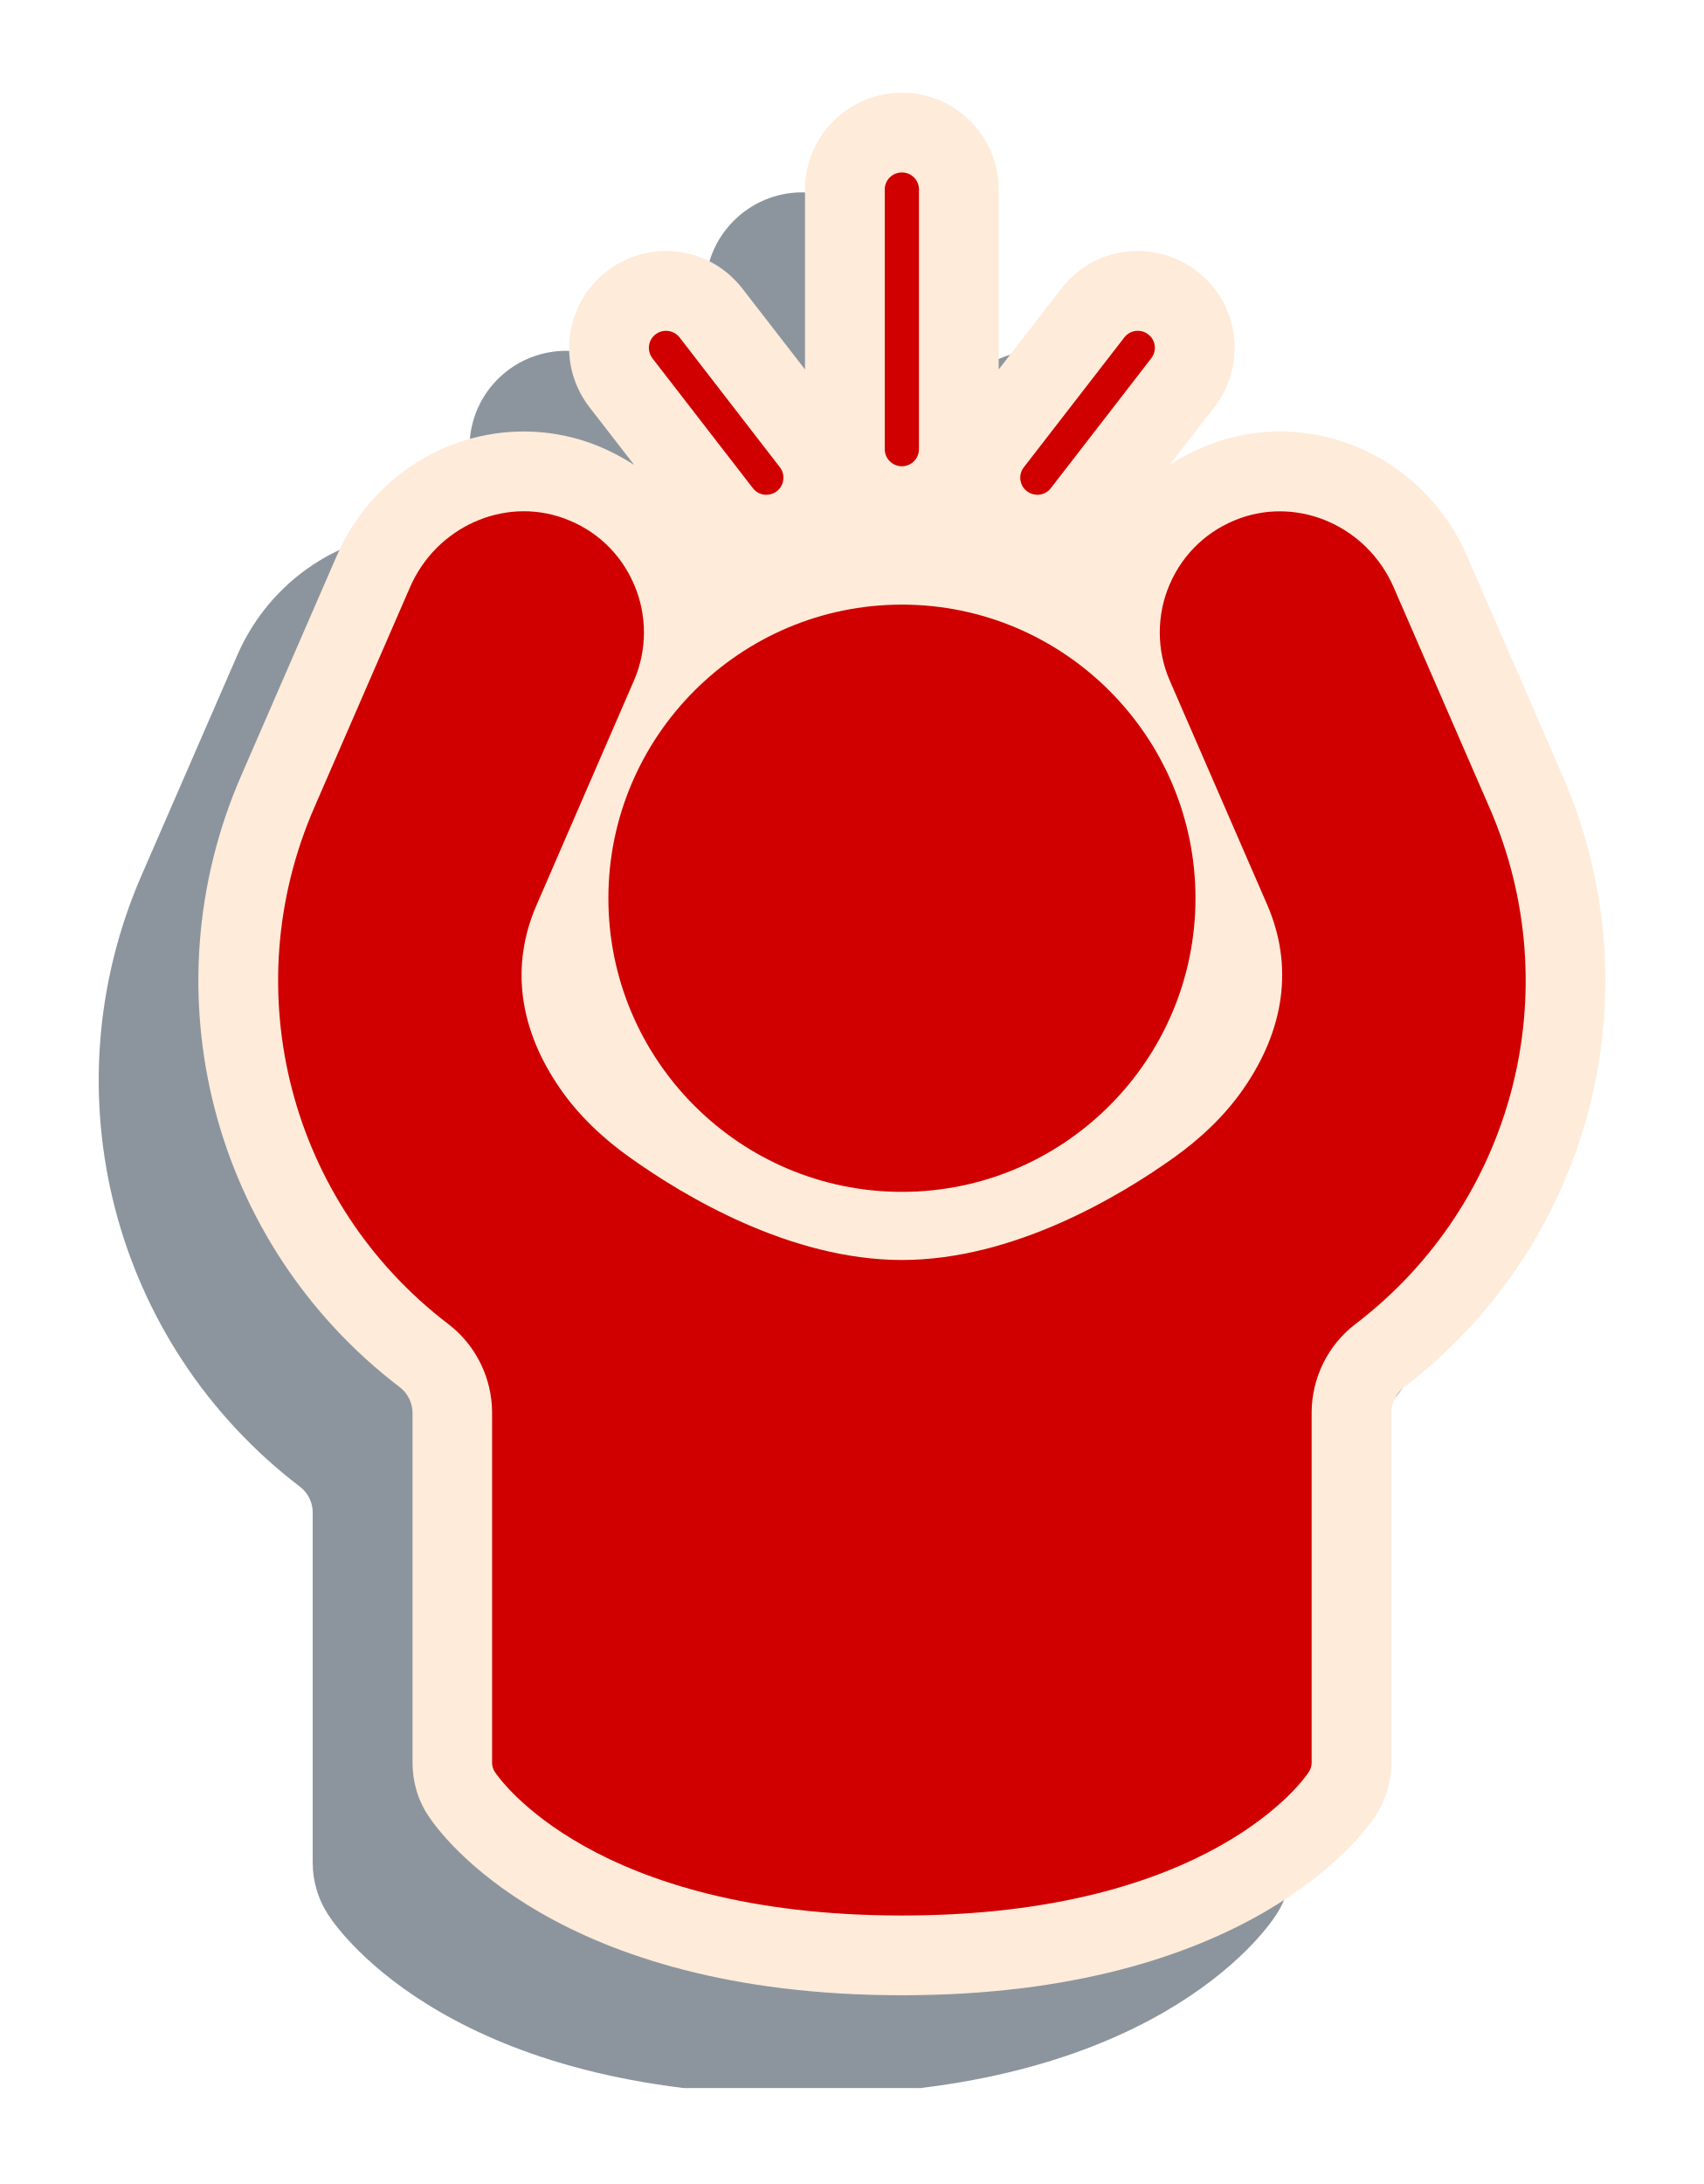
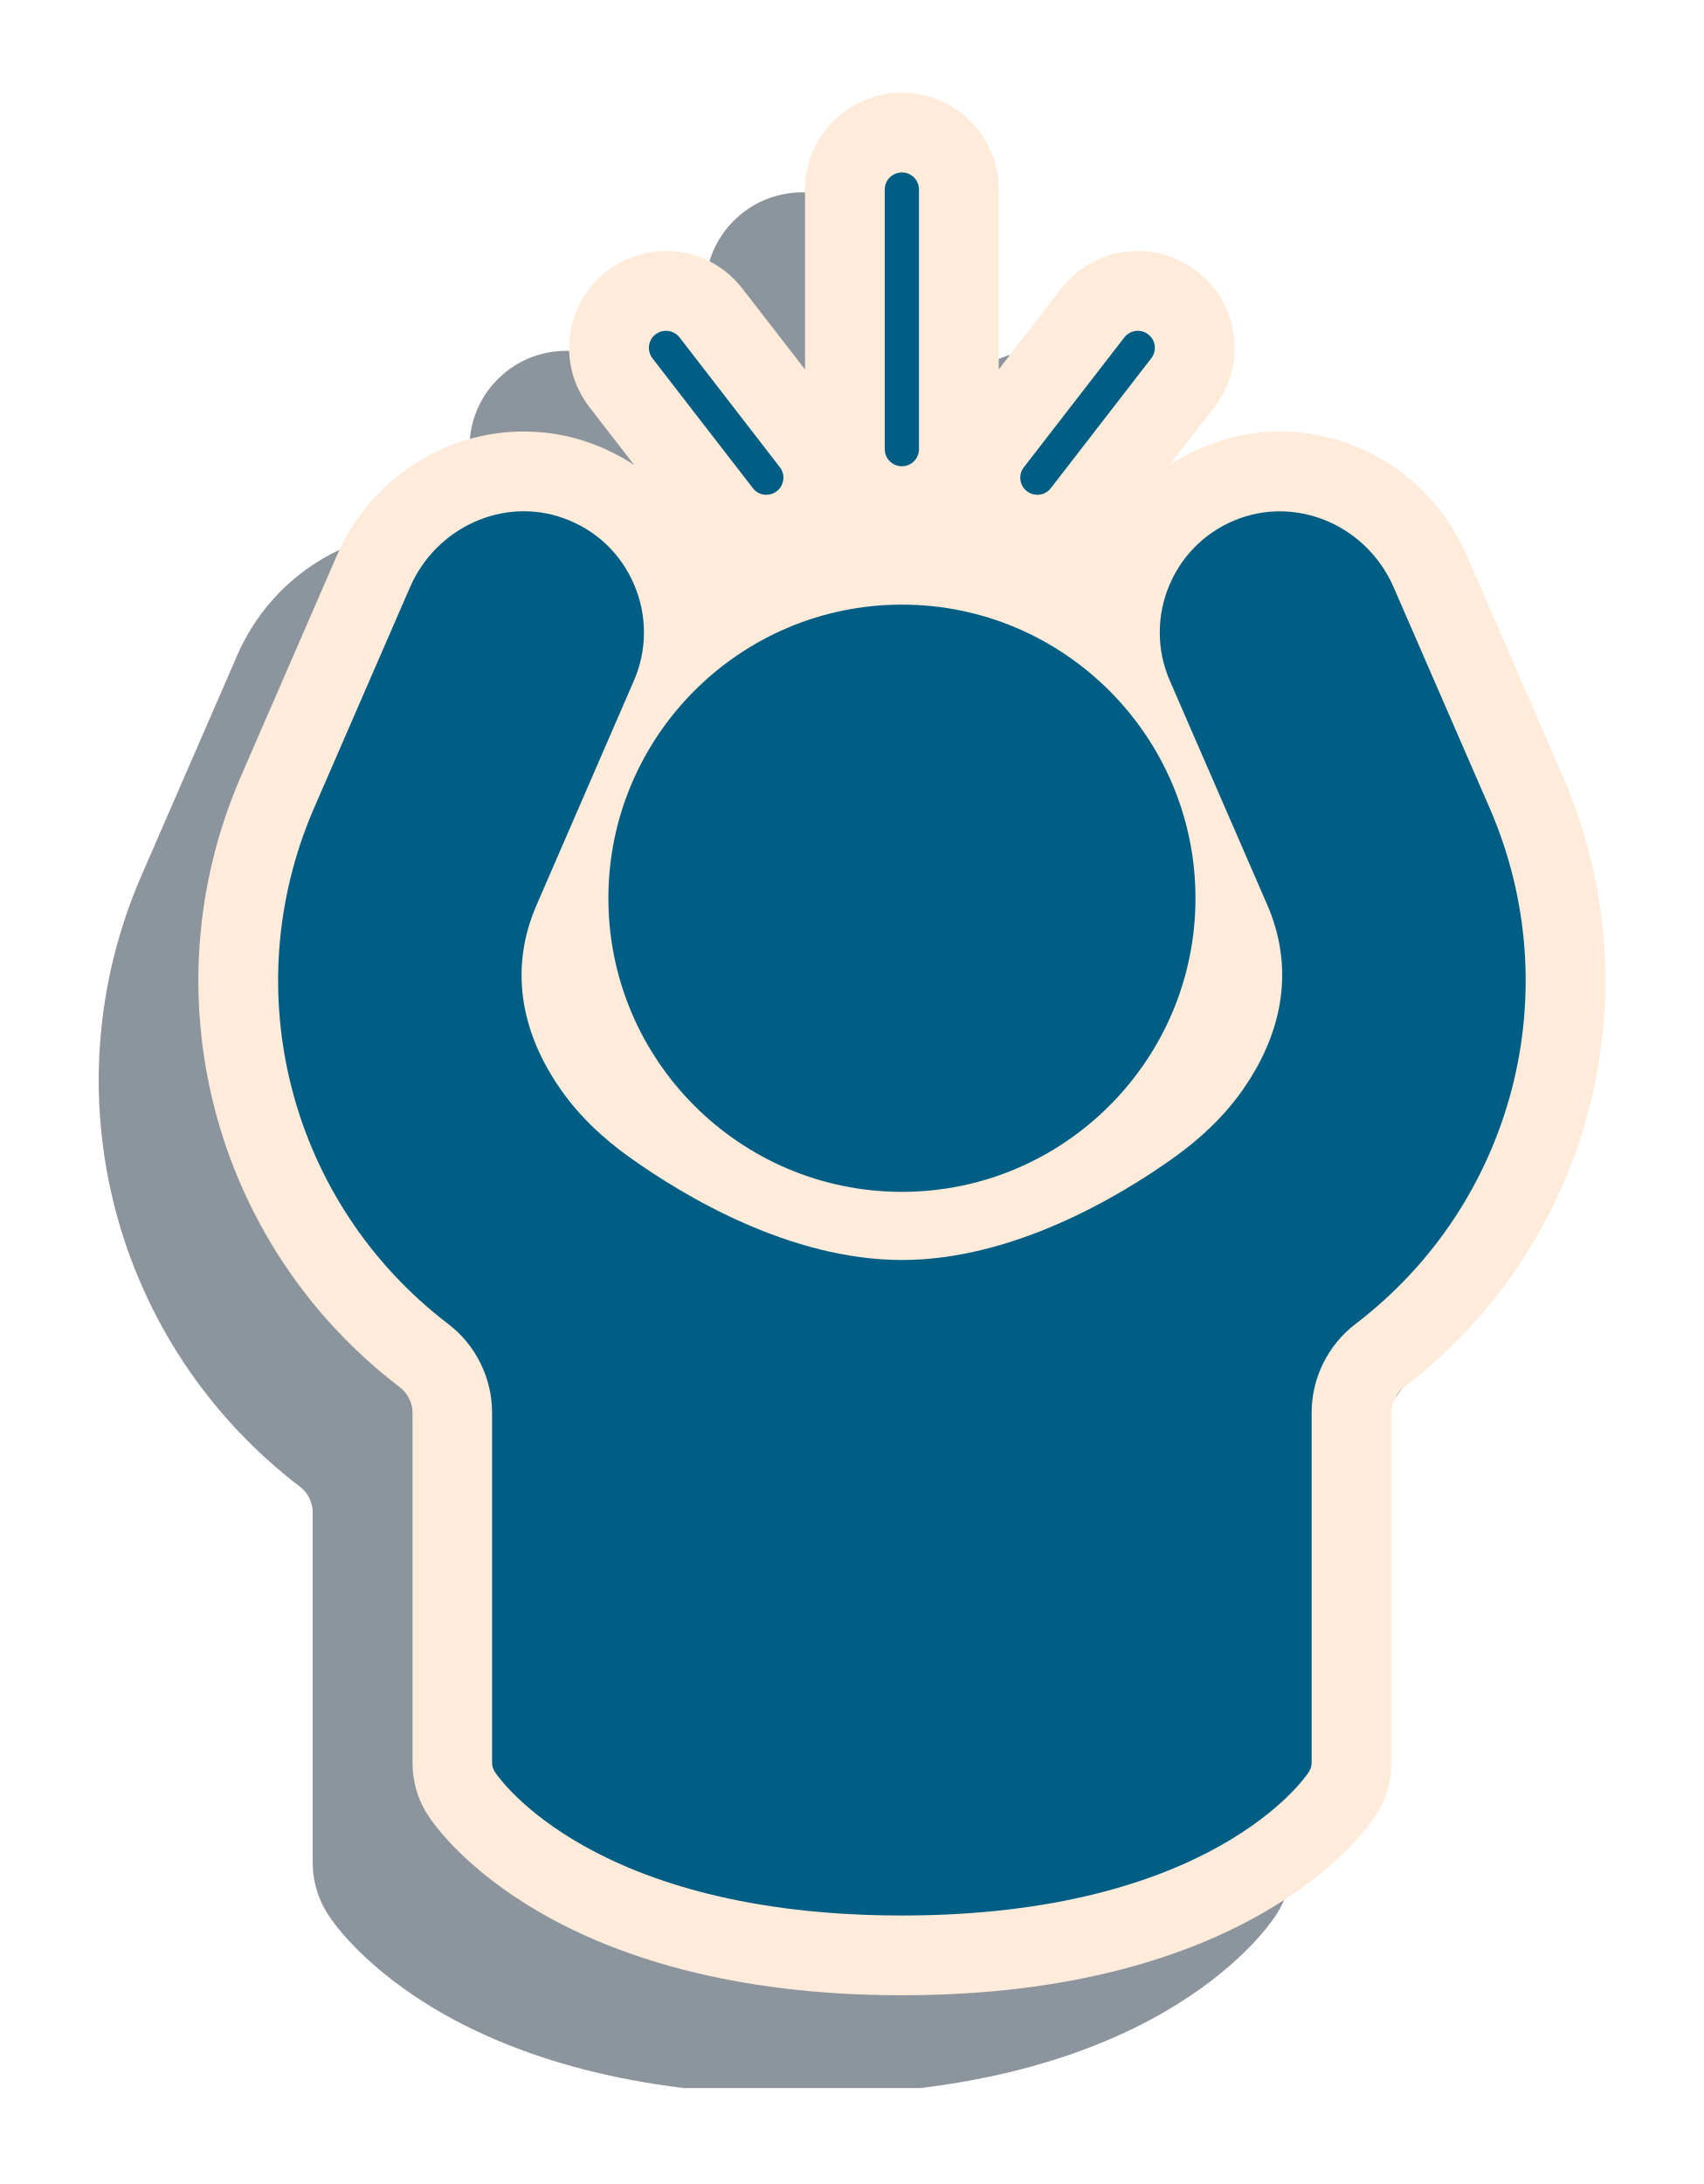
<svg xmlns="http://www.w3.org/2000/svg" width="500" zoomAndPan="magnify" viewBox="295.969 230.812 37.125 47.594" height="641" preserveAspectRatio="xMidYMid meet" version="1.0">
  <defs>
    <g />
    <clipPath id="245a09e5fb">
      <path d="M 29 240 L 89 240 L 89 267.832 L 29 267.832 Z M 29 240 " clip-rule="nonzero" />
    </clipPath>
    <clipPath id="f965a299ff">
      <path d="M 32 237.082 L 92 237.082 L 92 265 L 32 265 Z M 32 237.082 " clip-rule="nonzero" />
    </clipPath>
    <clipPath id="d3371ea7bb">
      <path d="M 0.16 5 L 9 5 L 9 15 L 0.16 15 Z M 0.16 5 " clip-rule="nonzero" />
    </clipPath>
    <clipPath id="8634827871">
      <rect x="0" width="69" y="0" height="17" />
    </clipPath>
    <clipPath id="623cc8d65a">
      <path d="M 167.805 234 L 220 234 L 220 272.348 L 167.805 272.348 Z M 167.805 234 " clip-rule="nonzero" />
    </clipPath>
    <clipPath id="ea8ab9264c">
      <path d="M 170 231.848 L 221.805 231.848 L 221.805 271 L 170 271 Z M 170 231.848 " clip-rule="nonzero" />
    </clipPath>
    <clipPath id="7f4bb3d6fd">
      <rect x="0" width="68" y="0" height="17" />
    </clipPath>
    <clipPath id="e8fc13f949">
      <path d="M 298 235 L 329 235 L 329 276.316 L 298 276.316 Z M 298 235 " clip-rule="nonzero" />
    </clipPath>
    <clipPath id="1f0fb98c22">
      <path d="M 300 232.816 L 331 232.816 L 331 275 L 300 275 Z M 300 232.816 " clip-rule="nonzero" />
    </clipPath>
    <clipPath id="158f242e21">
      <path d="M 30 5 L 37.879 5 L 37.879 15 L 30 15 Z M 30 5 " clip-rule="nonzero" />
    </clipPath>
    <clipPath id="6824913c77">
      <rect x="0" width="38" y="0" height="17" />
    </clipPath>
    <clipPath id="73b5d7d048">
      <path d="M 156.234 113 L 216 113 L 216 171.145 L 156.234 171.145 Z M 156.234 113 " clip-rule="nonzero" />
    </clipPath>
    <clipPath id="49ad5fc112">
      <path d="M 159 110.395 L 218.484 110.395 L 218.484 169 L 159 169 Z M 159 110.395 " clip-rule="nonzero" />
    </clipPath>
    <clipPath id="c8eee21502">
      <rect x="0" width="51" y="0" height="17" />
    </clipPath>
    <clipPath id="d1fedeb9ce">
      <path d="M 0.801 5 L 8 5 L 8 15 L 0.801 15 Z M 0.801 5 " clip-rule="nonzero" />
    </clipPath>
    <clipPath id="bcc6282150">
      <path d="M 49 5 L 57.441 5 L 57.441 14 L 49 14 Z M 49 5 " clip-rule="nonzero" />
    </clipPath>
    <clipPath id="9961228ee2">
      <rect x="0" width="58" y="0" height="17" />
    </clipPath>
    <clipPath id="ba15e9abaf">
      <path d="M 229.926 104 L 275 104 L 275 149.887 L 229.926 149.887 Z M 229.926 104 " clip-rule="nonzero" />
    </clipPath>
    <clipPath id="49eaa8dbdc">
      <path d="M 232 102.637 L 277 102.637 L 277 148 L 232 148 Z M 232 102.637 " clip-rule="nonzero" />
    </clipPath>
    <clipPath id="b781b30d07">
      <path d="M 0.719 5 L 5 5 L 5 15 L 0.719 15 Z M 0.719 5 " clip-rule="nonzero" />
    </clipPath>
    <clipPath id="c96a794bb4">
      <rect x="0" width="63" y="0" height="17" />
    </clipPath>
    <clipPath id="190cf722b0">
      <path d="M 92.035 109 L 137 109 L 137 146.188 L 92.035 146.188 Z M 92.035 109 " clip-rule="nonzero" />
    </clipPath>
    <clipPath id="16f9dc685b">
      <path d="M 94 107.188 L 139 107.188 L 139 145 L 94 145 Z M 94 107.188 " clip-rule="nonzero" />
    </clipPath>
  </defs>
  <g id="blame-head">
    <g clip-path="url(#e8fc13f949)">
      <path fill="#8c959d" d="M 313.453 276.465 C 305.926 276.465 303.398 272.961 303.137 272.559 C 302.906 272.215 302.785 271.812 302.785 271.398 L 302.785 263.77 C 302.785 263.559 302.684 263.344 302.512 263.215 C 298.422 260.094 297 254.617 299.051 249.895 L 301.141 245.09 C 301.855 243.449 303.453 242.387 305.215 242.387 C 305.715 242.387 306.203 242.473 306.672 242.641 C 307.012 242.766 307.328 242.926 307.621 243.117 L 306.645 241.855 C 306.301 241.41 306.148 240.855 306.219 240.297 C 306.293 239.738 306.574 239.242 307.023 238.895 C 307.391 238.609 307.848 238.457 308.312 238.457 C 308.973 238.457 309.578 238.754 309.98 239.273 L 311.344 241.035 L 311.344 237.113 C 311.344 235.949 312.293 235.004 313.453 235.004 C 314.617 235.004 315.566 235.949 315.566 237.113 L 315.566 241.035 L 316.93 239.273 C 317.332 238.754 317.938 238.453 318.598 238.453 C 319.062 238.453 319.52 238.613 319.887 238.895 C 320.336 239.242 320.617 239.738 320.691 240.297 C 320.762 240.855 320.613 241.41 320.266 241.855 L 319.289 243.117 C 319.582 242.926 319.902 242.766 320.242 242.641 C 320.707 242.473 321.195 242.391 321.691 242.391 C 323.457 242.391 325.055 243.449 325.77 245.09 L 327.859 249.898 C 329.91 254.617 328.488 260.094 324.398 263.215 C 324.227 263.344 324.125 263.559 324.125 263.77 L 324.125 271.398 C 324.125 271.812 324.004 272.215 323.773 272.559 C 323.512 272.961 320.984 276.465 313.453 276.465 " fill-opacity="1" fill-rule="nonzero" />
    </g>
    <g clip-path="url(#1f0fb98c22)">
      <path fill="#feebda" d="M 330.031 247.723 L 327.941 242.918 C 327.227 241.277 325.629 240.215 323.867 240.215 C 323.371 240.215 322.879 240.301 322.414 240.469 C 322.074 240.594 321.754 240.754 321.461 240.945 L 322.438 239.684 C 322.785 239.238 322.934 238.684 322.863 238.125 C 322.793 237.566 322.508 237.07 322.059 236.723 C 321.691 236.438 321.234 236.281 320.77 236.281 C 320.109 236.281 319.504 236.582 319.102 237.102 L 317.738 238.863 L 317.738 234.941 C 317.738 233.777 316.789 232.832 315.629 232.832 C 314.465 232.832 313.516 233.777 313.516 234.941 L 313.516 238.863 L 312.152 237.102 C 311.75 236.582 311.145 236.281 310.484 236.281 C 310.02 236.281 309.562 236.438 309.195 236.723 C 308.75 237.07 308.465 237.566 308.391 238.125 C 308.32 238.684 308.473 239.238 308.816 239.684 L 309.793 240.945 C 309.5 240.754 309.184 240.594 308.844 240.469 C 308.375 240.301 307.887 240.215 307.387 240.215 C 305.625 240.215 304.027 241.277 303.312 242.918 L 301.223 247.723 C 299.172 252.441 300.594 257.922 304.684 261.043 C 304.855 261.172 304.961 261.387 304.961 261.598 L 304.961 269.227 C 304.961 269.641 305.078 270.043 305.309 270.387 C 305.57 270.789 308.098 274.293 315.629 274.293 C 323.156 274.293 325.684 270.789 325.949 270.387 C 326.176 270.043 326.297 269.641 326.297 269.227 L 326.297 261.598 C 326.297 261.387 326.402 261.172 326.57 261.043 C 330.66 257.922 332.082 252.441 330.031 247.723 " fill-opacity="1" fill-rule="nonzero" />
    </g>
-     <path fill="#d00000" d="M 315.629 243.988 C 312.098 243.988 309.23 246.859 309.23 250.387 C 309.23 253.914 312.098 256.785 315.629 256.785 C 319.156 256.785 322.027 253.914 322.027 250.387 C 322.027 246.859 319.156 243.988 315.629 243.988 " fill-opacity="1" fill-rule="nonzero" />
-     <path fill="#d00000" d="M 328.438 248.418 L 326.348 243.613 C 325.777 242.297 324.309 241.637 323 242.105 C 322.305 242.355 321.758 242.867 321.465 243.547 C 321.176 244.215 321.176 244.98 321.469 245.648 L 323.59 250.527 C 324.164 251.848 323.98 253.242 323.059 254.559 C 322.68 255.102 322.168 255.605 321.539 256.051 C 320.375 256.879 318.059 258.27 315.629 258.27 C 313.195 258.27 310.883 256.879 309.719 256.051 C 309.086 255.605 308.574 255.102 308.195 254.559 C 307.273 253.242 307.09 251.848 307.668 250.527 L 309.785 245.648 C 310.078 244.98 310.078 244.215 309.789 243.547 C 309.496 242.867 308.953 242.355 308.254 242.105 C 306.949 241.633 305.477 242.297 304.906 243.609 L 302.816 248.418 C 301.086 252.402 302.285 257.027 305.738 259.664 C 306.34 260.121 306.695 260.844 306.695 261.598 L 306.695 269.227 C 306.695 269.301 306.719 269.371 306.758 269.43 C 306.844 269.559 308.895 272.555 315.629 272.555 C 322.359 272.555 324.414 269.559 324.496 269.43 C 324.535 269.371 324.559 269.301 324.559 269.227 L 324.559 261.598 C 324.559 260.844 324.914 260.121 325.516 259.664 C 328.969 257.027 330.172 252.402 328.438 248.418 " fill-opacity="1" fill-rule="nonzero" />
-     <path fill="#d00000" d="M 315.629 240.973 C 315.832 240.973 316 240.805 316 240.602 L 316 234.941 C 316 234.734 315.832 234.57 315.629 234.57 C 315.422 234.57 315.254 234.734 315.254 234.941 L 315.254 240.602 C 315.254 240.805 315.422 240.973 315.629 240.973 " fill-opacity="1" fill-rule="nonzero" />
-     <path fill="#d00000" d="M 318.352 241.516 C 318.422 241.57 318.5 241.594 318.582 241.594 C 318.691 241.594 318.801 241.547 318.875 241.449 L 321.062 238.621 C 321.191 238.457 321.16 238.223 320.996 238.098 C 320.836 237.973 320.602 238.004 320.477 238.164 L 318.285 240.996 C 318.16 241.156 318.191 241.391 318.352 241.516 " fill-opacity="1" fill-rule="nonzero" />
-     <path fill="#d00000" d="M 312.379 241.449 C 312.453 241.547 312.562 241.594 312.672 241.594 C 312.754 241.594 312.832 241.57 312.902 241.516 C 313.062 241.391 313.094 241.156 312.969 240.996 L 310.781 238.164 C 310.652 238.004 310.422 237.973 310.258 238.098 C 310.094 238.223 310.066 238.457 310.191 238.621 L 312.379 241.449 " fill-opacity="1" fill-rule="nonzero" />
+     <path fill="#005d84" d="M 315.629 243.988 C 312.098 243.988 309.23 246.859 309.23 250.387 C 309.23 253.914 312.098 256.785 315.629 256.785 C 319.156 256.785 322.027 253.914 322.027 250.387 C 322.027 246.859 319.156 243.988 315.629 243.988 " fill-opacity="1" fill-rule="nonzero" />
+     <path fill="#005d84" d="M 328.438 248.418 L 326.348 243.613 C 325.777 242.297 324.309 241.637 323 242.105 C 322.305 242.355 321.758 242.867 321.465 243.547 C 321.176 244.215 321.176 244.98 321.469 245.648 L 323.59 250.527 C 324.164 251.848 323.98 253.242 323.059 254.559 C 322.68 255.102 322.168 255.605 321.539 256.051 C 320.375 256.879 318.059 258.27 315.629 258.27 C 313.195 258.27 310.883 256.879 309.719 256.051 C 309.086 255.605 308.574 255.102 308.195 254.559 C 307.273 253.242 307.09 251.848 307.668 250.527 L 309.785 245.648 C 310.078 244.98 310.078 244.215 309.789 243.547 C 309.496 242.867 308.953 242.355 308.254 242.105 C 306.949 241.633 305.477 242.297 304.906 243.609 L 302.816 248.418 C 301.086 252.402 302.285 257.027 305.738 259.664 C 306.34 260.121 306.695 260.844 306.695 261.598 L 306.695 269.227 C 306.695 269.301 306.719 269.371 306.758 269.43 C 306.844 269.559 308.895 272.555 315.629 272.555 C 322.359 272.555 324.414 269.559 324.496 269.43 C 324.535 269.371 324.559 269.301 324.559 269.227 L 324.559 261.598 C 324.559 260.844 324.914 260.121 325.516 259.664 C 328.969 257.027 330.172 252.402 328.438 248.418 " fill-opacity="1" fill-rule="nonzero" />
+     <path fill="#005d84" d="M 315.629 240.973 C 315.832 240.973 316 240.805 316 240.602 L 316 234.941 C 316 234.734 315.832 234.57 315.629 234.57 C 315.422 234.57 315.254 234.734 315.254 234.941 L 315.254 240.602 C 315.254 240.805 315.422 240.973 315.629 240.973 " fill-opacity="1" fill-rule="nonzero" />
+     <path fill="#005d84" d="M 318.352 241.516 C 318.422 241.57 318.5 241.594 318.582 241.594 C 318.691 241.594 318.801 241.547 318.875 241.449 L 321.062 238.621 C 321.191 238.457 321.16 238.223 320.996 238.098 C 320.836 237.973 320.602 238.004 320.477 238.164 L 318.285 240.996 C 318.16 241.156 318.191 241.391 318.352 241.516 " fill-opacity="1" fill-rule="nonzero" />
+     <path fill="#005d84" d="M 312.379 241.449 C 312.453 241.547 312.562 241.594 312.672 241.594 C 312.754 241.594 312.832 241.57 312.902 241.516 C 313.062 241.391 313.094 241.156 312.969 240.996 L 310.781 238.164 C 310.652 238.004 310.422 237.973 310.258 238.098 C 310.094 238.223 310.066 238.457 310.191 238.621 L 312.379 241.449 " fill-opacity="1" fill-rule="nonzero" />
  </g>
</svg>
